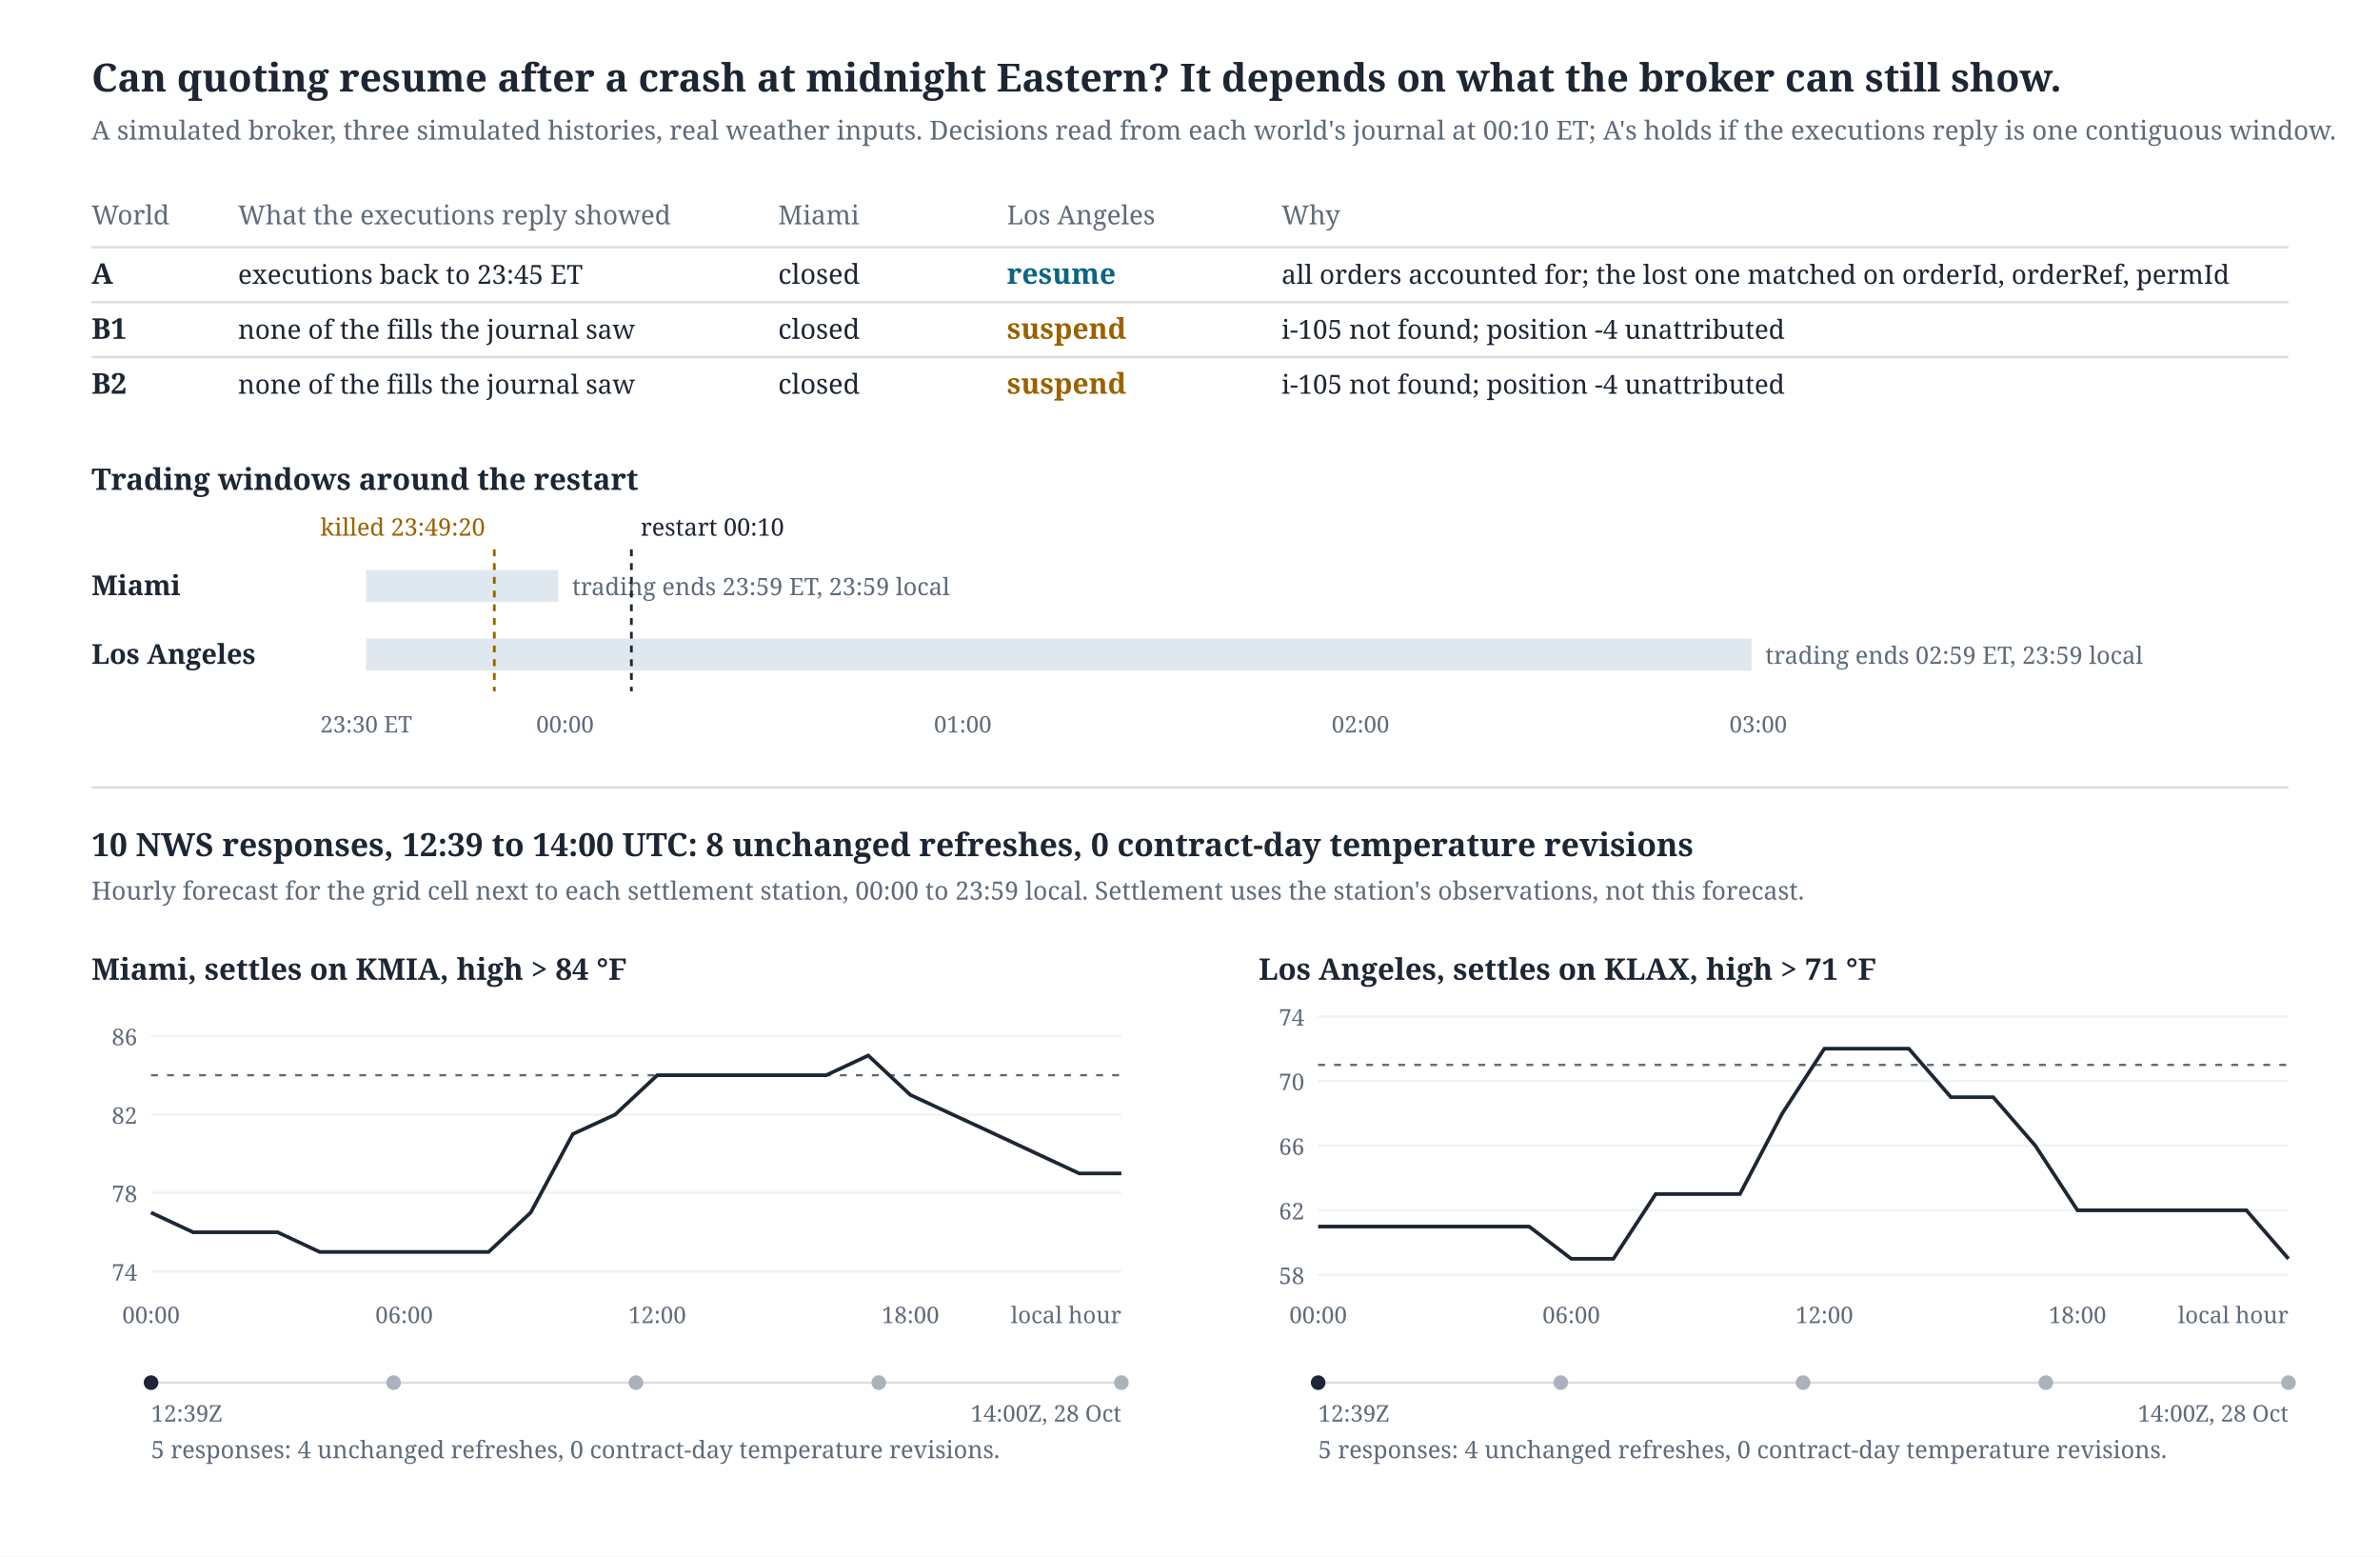
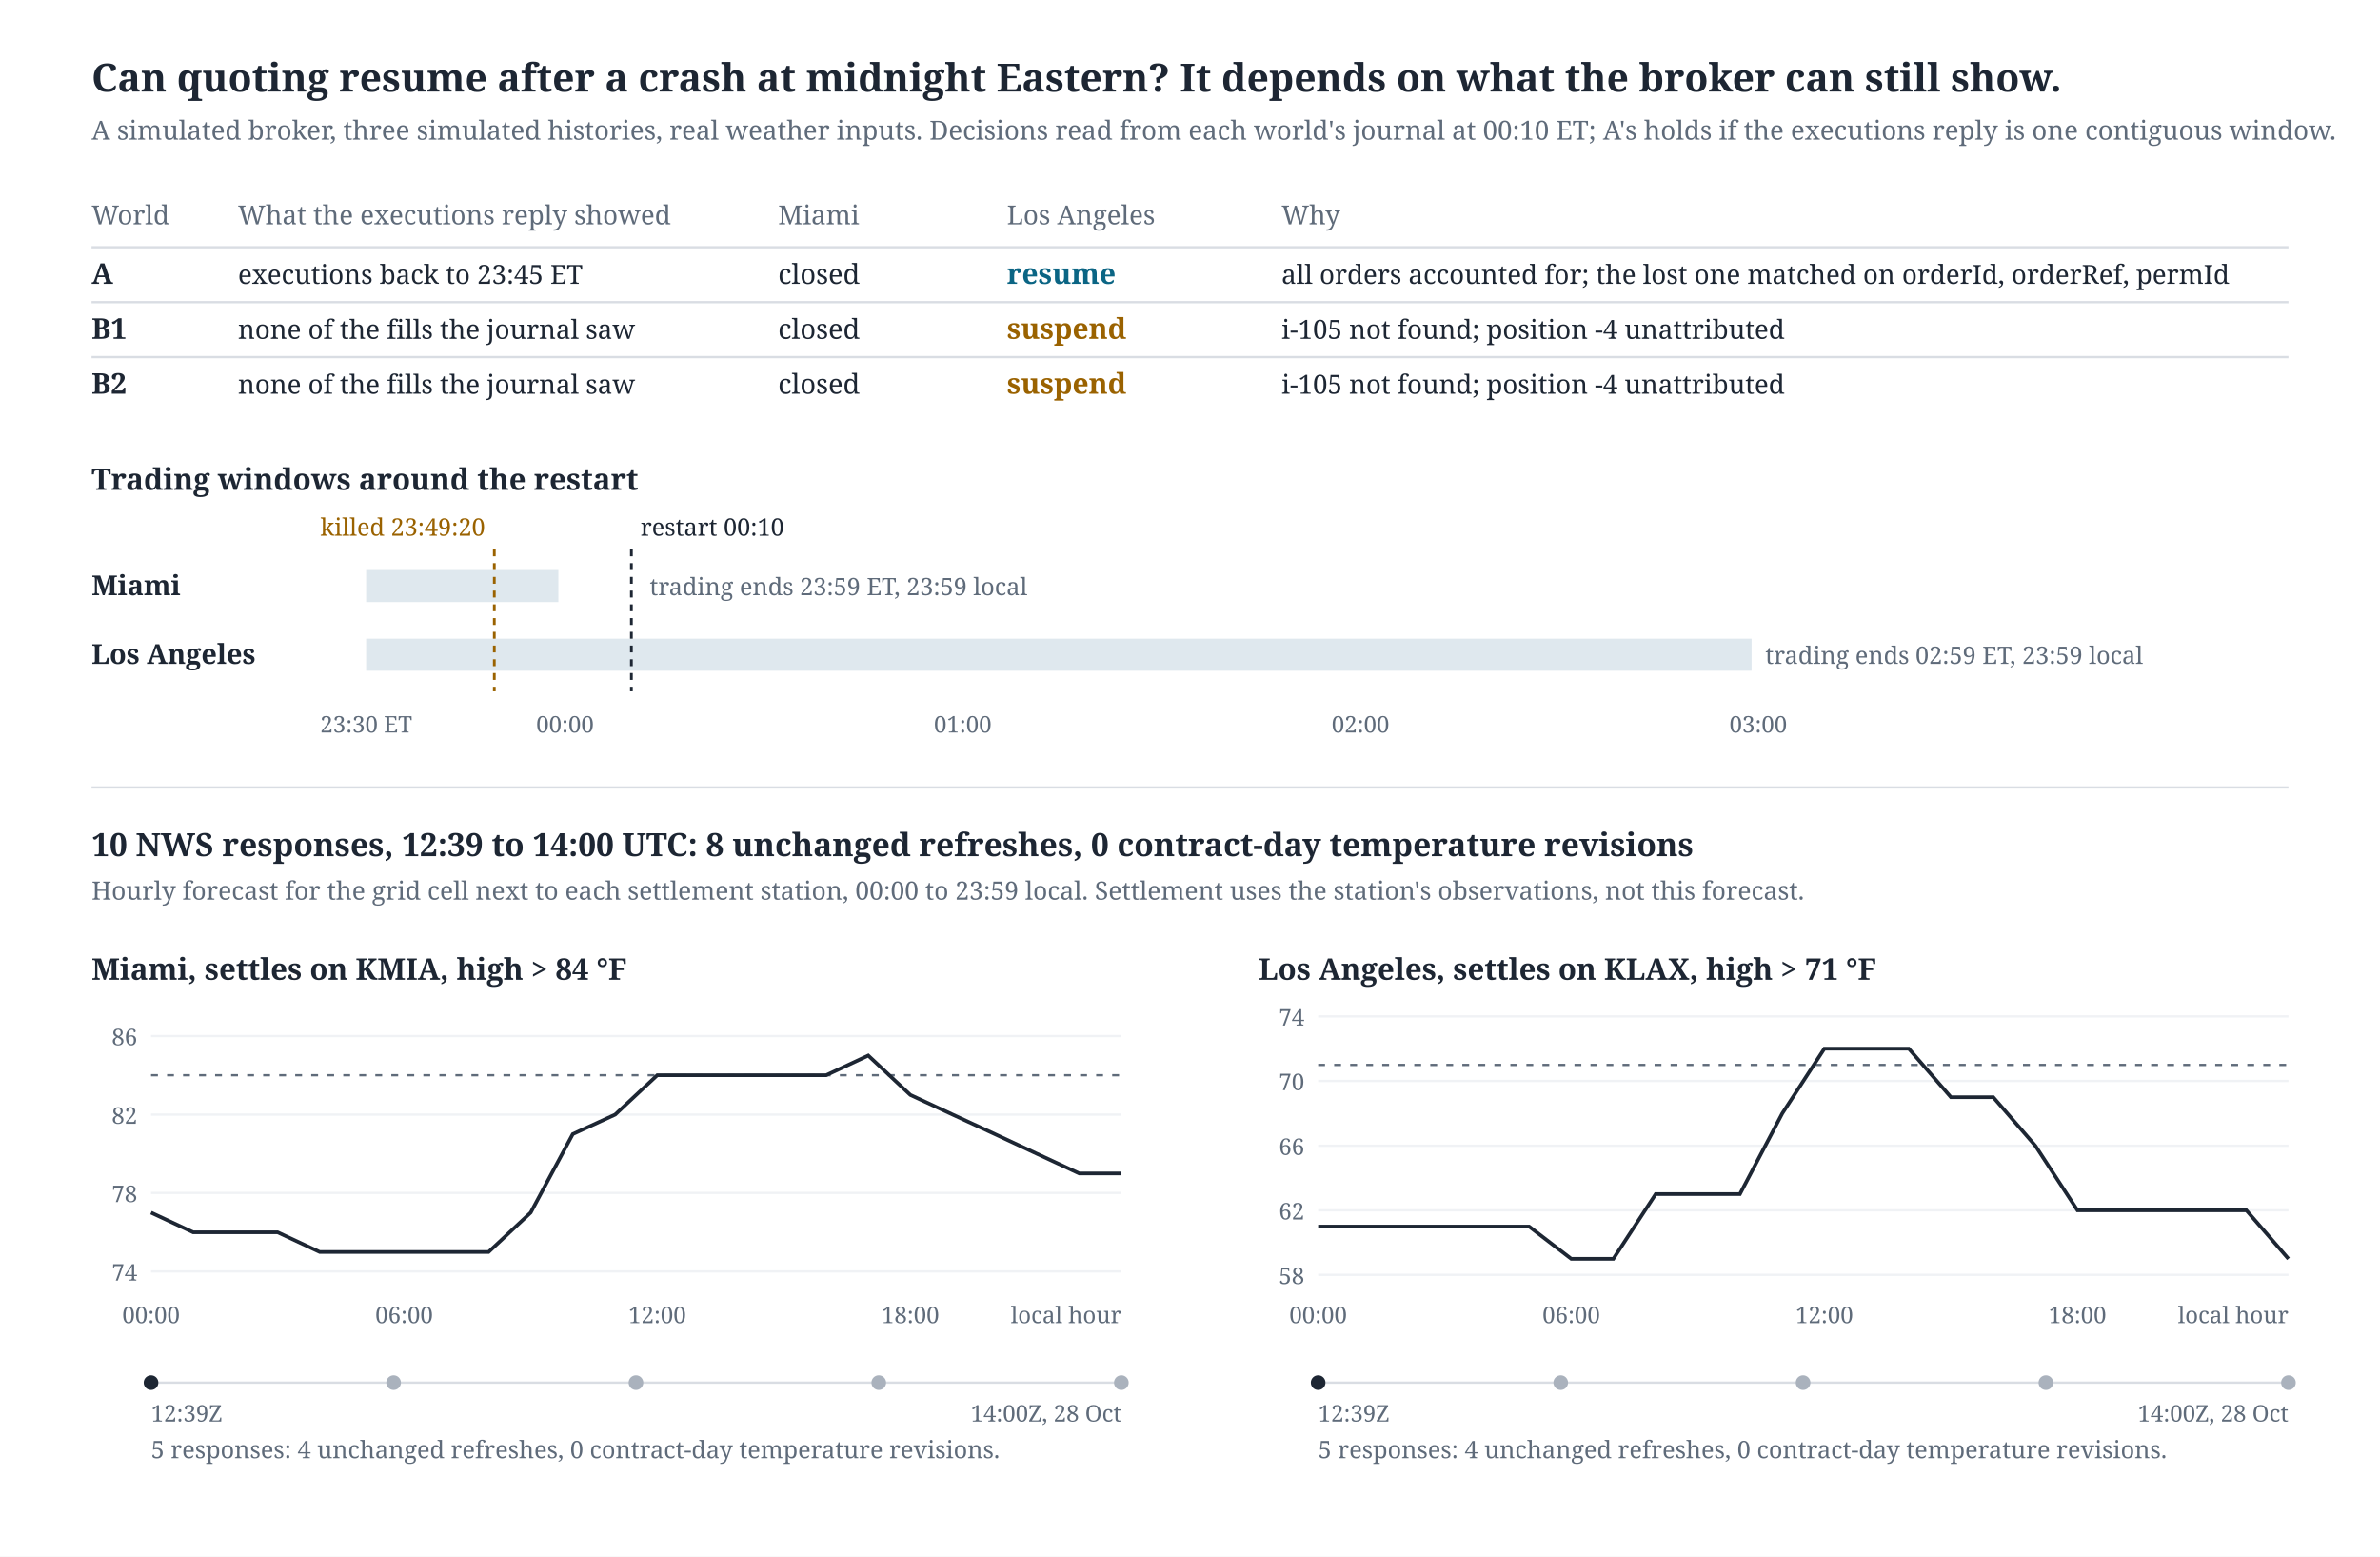
<svg xmlns="http://www.w3.org/2000/svg" viewBox="0 0 1040 680" width="1040" height="680" font-family="Charter, 'Bitstream Charter', 'Iowan Old Style', Georgia, serif">
  <rect width="1040" height="680" fill="#ffffff" />
  <text x="40.0" y="40.0" font-size="17" fill="#1d2633" text-anchor="start" font-weight="bold">Can quoting resume after a crash at midnight Eastern? It depends on what the broker can still show.</text>
  <text x="40.0" y="61.0" font-size="11.5" fill="#5f6b7a" text-anchor="start" font-weight="normal">A simulated broker, three simulated histories, real weather inputs. Decisions read from each world's journal at 00:10 ET; A's holds if the executions reply is one contiguous window.</text>
  <text x="40.0" y="98.0" font-size="11.5" fill="#5f6b7a" text-anchor="start" font-weight="normal">World</text>
  <text x="104.0" y="98.0" font-size="11.5" fill="#5f6b7a" text-anchor="start" font-weight="normal">What the executions reply showed</text>
  <text x="340.0" y="98.0" font-size="11.5" fill="#5f6b7a" text-anchor="start" font-weight="normal">Miami</text>
  <text x="440.0" y="98.0" font-size="11.5" fill="#5f6b7a" text-anchor="start" font-weight="normal">Los Angeles</text>
  <text x="560.0" y="98.0" font-size="11.5" fill="#5f6b7a" text-anchor="start" font-weight="normal">Why</text>
  <line x1="40.0" y1="108.0" x2="1000.0" y2="108.0" stroke="#d9dde3" stroke-width="1" />
  <text x="40.0" y="124.0" font-size="12.5" fill="#1d2633" text-anchor="start" font-weight="bold">A</text>
  <text x="104.0" y="124.0" font-size="11.5" fill="#1d2633" text-anchor="start" font-weight="normal">executions back to 23:45 ET</text>
  <text x="340.0" y="124.0" font-size="12" fill="#1d2633" text-anchor="start" font-weight="normal">closed</text>
  <text x="440.0" y="124.0" font-size="12.5" fill="#0b6584" text-anchor="start" font-weight="bold">resume</text>
  <text x="560.0" y="124.0" font-size="11.5" fill="#1d2633" text-anchor="start" font-weight="normal">all orders accounted for; the lost one matched on orderId, orderRef, permId</text>
  <line x1="40.0" y1="132.0" x2="1000.0" y2="132.0" stroke="#d9dde3" stroke-width="1" />
  <text x="40.0" y="148.0" font-size="12.5" fill="#1d2633" text-anchor="start" font-weight="bold">B1</text>
  <text x="104.0" y="148.0" font-size="11.5" fill="#1d2633" text-anchor="start" font-weight="normal">none of the fills the journal saw</text>
  <text x="340.0" y="148.0" font-size="12" fill="#1d2633" text-anchor="start" font-weight="normal">closed</text>
  <text x="440.0" y="148.0" font-size="12.5" fill="#9a6200" text-anchor="start" font-weight="bold">suspend</text>
  <text x="560.0" y="148.0" font-size="11.5" fill="#1d2633" text-anchor="start" font-weight="normal">i-105 not found; position -4 unattributed</text>
  <line x1="40.0" y1="156.0" x2="1000.0" y2="156.0" stroke="#d9dde3" stroke-width="1" />
  <text x="40.0" y="172.0" font-size="12.5" fill="#1d2633" text-anchor="start" font-weight="bold">B2</text>
  <text x="104.0" y="172.0" font-size="11.5" fill="#1d2633" text-anchor="start" font-weight="normal">none of the fills the journal saw</text>
  <text x="340.0" y="172.0" font-size="12" fill="#1d2633" text-anchor="start" font-weight="normal">closed</text>
  <text x="440.0" y="172.0" font-size="12.5" fill="#9a6200" text-anchor="start" font-weight="bold">suspend</text>
  <text x="560.0" y="172.0" font-size="11.5" fill="#1d2633" text-anchor="start" font-weight="normal">i-105 not found; position -4 unattributed</text>
  <text x="40.0" y="214.0" font-size="13" fill="#1d2633" text-anchor="start" font-weight="bold">Trading windows around the restart</text>
  <text x="40.0" y="260.0" font-size="12" fill="#1d2633" text-anchor="start" font-weight="bold">Miami</text>
  <rect x="160.0" y="249" width="84.0" height="14" fill="#dfe8ee" />
-   <text x="250.0" y="260.0" font-size="10.5" fill="#5f6b7a" text-anchor="start" font-weight="normal">trading ends 23:59 ET, 23:59 local</text>
+   <text x="283.9" y="260.0" font-size="10.5" fill="#5f6b7a" text-anchor="start" font-weight="normal">trading ends 23:59 ET, 23:59 local</text>
  <text x="40.0" y="290.0" font-size="12" fill="#1d2633" text-anchor="start" font-weight="bold">Los Angeles</text>
  <rect x="160.0" y="279" width="605.4" height="14" fill="#dfe8ee" />
  <text x="771.4" y="290.0" font-size="10.5" fill="#5f6b7a" text-anchor="start" font-weight="normal">trading ends 02:59 ET, 23:59 local</text>
  <line x1="216.0" y1="240.0" x2="216.0" y2="302.0" stroke="#9a6200" stroke-width="1.2" stroke-dasharray="3 3" />
  <text x="212.0" y="234.0" font-size="10.5" fill="#9a6200" text-anchor="end" font-weight="normal">killed 23:49:20</text>
  <line x1="275.9" y1="240.0" x2="275.9" y2="302.0" stroke="#1d2633" stroke-width="1.2" stroke-dasharray="3 3" />
  <text x="279.9" y="234.0" font-size="10.5" fill="#1d2633" text-anchor="start" font-weight="normal">restart 00:10</text>
  <text x="246.9" y="320.0" font-size="10" fill="#5f6b7a" text-anchor="middle" font-weight="normal">00:00</text>
  <text x="420.7" y="320.0" font-size="10" fill="#5f6b7a" text-anchor="middle" font-weight="normal">01:00</text>
  <text x="594.5" y="320.0" font-size="10" fill="#5f6b7a" text-anchor="middle" font-weight="normal">02:00</text>
  <text x="768.3" y="320.0" font-size="10" fill="#5f6b7a" text-anchor="middle" font-weight="normal">03:00</text>
  <text x="160.0" y="320.0" font-size="10" fill="#5f6b7a" text-anchor="middle" font-weight="normal">23:30 ET</text>
  <line x1="40.0" y1="344.0" x2="1000.0" y2="344.0" stroke="#d9dde3" stroke-width="1" />
  <text x="40.0" y="374.0" font-size="14" fill="#1d2633" text-anchor="start" font-weight="bold">10 NWS responses, 12:39 to 14:00 UTC: 8 unchanged refreshes, 0 contract-day temperature revisions</text>
  <text x="40.0" y="393.0" font-size="11" fill="#5f6b7a" text-anchor="start" font-weight="normal">Hourly forecast for the grid cell next to each settlement station, 00:00 to 23:59 local. Settlement uses the station's observations, not this forecast.</text>
  <text x="40.0" y="428.0" font-size="13" fill="#1d2633" text-anchor="start" font-weight="bold">Miami, settles on KMIA, high &gt; 84 °F</text>
  <line x1="66.0" y1="555.4" x2="490.0" y2="555.4" stroke="#f0f2f5" stroke-width="1" />
  <text x="60.0" y="559.4" font-size="10" fill="#5f6b7a" text-anchor="end" font-weight="normal">74</text>
  <line x1="66.0" y1="521.1" x2="490.0" y2="521.1" stroke="#f0f2f5" stroke-width="1" />
  <text x="60.0" y="525.1" font-size="10" fill="#5f6b7a" text-anchor="end" font-weight="normal">78</text>
  <line x1="66.0" y1="486.9" x2="490.0" y2="486.9" stroke="#f0f2f5" stroke-width="1" />
  <text x="60.0" y="490.9" font-size="10" fill="#5f6b7a" text-anchor="end" font-weight="normal">82</text>
  <line x1="66.0" y1="452.6" x2="490.0" y2="452.6" stroke="#f0f2f5" stroke-width="1" />
  <text x="60.0" y="456.6" font-size="10" fill="#5f6b7a" text-anchor="end" font-weight="normal">86</text>
  <line x1="66.0" y1="469.7" x2="490.0" y2="469.7" stroke="#5f6b7a" stroke-width="1" stroke-dasharray="3 4" />
  <polyline points="66.0,529.7 84.4,538.3 102.9,538.3 121.3,538.3 139.7,546.9 158.2,546.9 176.6,546.9 195.0,546.9 213.5,546.9 231.9,529.7 250.3,495.4 268.8,486.9 287.2,469.7 305.7,469.7 324.1,469.7 342.5,469.7 361.0,469.7 379.4,461.1 397.8,478.3 416.3,486.9 434.7,495.4 453.1,504.0 471.6,512.6 490.0,512.6" fill="none" stroke="#1d2633" stroke-width="1.6" />
  <text x="66.0" y="578.0" font-size="10" fill="#5f6b7a" text-anchor="middle" font-weight="normal">00:00</text>
  <text x="176.6" y="578.0" font-size="10" fill="#5f6b7a" text-anchor="middle" font-weight="normal">06:00</text>
  <text x="287.2" y="578.0" font-size="10" fill="#5f6b7a" text-anchor="middle" font-weight="normal">12:00</text>
  <text x="397.8" y="578.0" font-size="10" fill="#5f6b7a" text-anchor="middle" font-weight="normal">18:00</text>
  <text x="490.0" y="578.0" font-size="10" fill="#5f6b7a" text-anchor="end" font-weight="normal">local hour</text>
  <line x1="66.0" y1="604.0" x2="490.0" y2="604.0" stroke="#d9dde3" stroke-width="1" />
  <circle cx="66.0" cy="604.0" r="3.2" fill="#1d2633" />
  <circle cx="172.0" cy="604.0" r="3.2" fill="#aab2bd" />
  <circle cx="277.9" cy="604.0" r="3.2" fill="#aab2bd" />
  <circle cx="384.0" cy="604.0" r="3.2" fill="#aab2bd" />
  <circle cx="490.0" cy="604.0" r="3.2" fill="#aab2bd" />
  <text x="66.0" y="621.0" font-size="10" fill="#5f6b7a" text-anchor="start" font-weight="normal">12:39Z</text>
  <text x="490.0" y="621.0" font-size="10" fill="#5f6b7a" text-anchor="end" font-weight="normal">14:00Z, 28 Oct</text>
  <text x="66.0" y="637.0" font-size="10.5" fill="#5f6b7a" text-anchor="start" font-weight="normal">5 responses: 4 unchanged refreshes, 0 contract-day temperature revisions.</text>
  <text x="550.0" y="428.0" font-size="13" fill="#1d2633" text-anchor="start" font-weight="bold">Los Angeles, settles on KLAX, high &gt; 71 °F</text>
  <line x1="576.0" y1="556.9" x2="1000.0" y2="556.9" stroke="#f0f2f5" stroke-width="1" />
  <text x="570.0" y="560.9" font-size="10" fill="#5f6b7a" text-anchor="end" font-weight="normal">58</text>
  <line x1="576.0" y1="528.7" x2="1000.0" y2="528.7" stroke="#f0f2f5" stroke-width="1" />
  <text x="570.0" y="532.7" font-size="10" fill="#5f6b7a" text-anchor="end" font-weight="normal">62</text>
  <line x1="576.0" y1="500.5" x2="1000.0" y2="500.5" stroke="#f0f2f5" stroke-width="1" />
  <text x="570.0" y="504.5" font-size="10" fill="#5f6b7a" text-anchor="end" font-weight="normal">66</text>
  <line x1="576.0" y1="472.2" x2="1000.0" y2="472.2" stroke="#f0f2f5" stroke-width="1" />
  <text x="570.0" y="476.2" font-size="10" fill="#5f6b7a" text-anchor="end" font-weight="normal">70</text>
  <line x1="576.0" y1="444.0" x2="1000.0" y2="444.0" stroke="#f0f2f5" stroke-width="1" />
  <text x="570.0" y="448.0" font-size="10" fill="#5f6b7a" text-anchor="end" font-weight="normal">74</text>
  <line x1="576.0" y1="465.2" x2="1000.0" y2="465.2" stroke="#5f6b7a" stroke-width="1" stroke-dasharray="3 4" />
  <polyline points="576.0,535.8 594.4,535.8 612.9,535.8 631.3,535.8 649.7,535.8 668.2,535.8 686.6,549.9 705.0,549.9 723.5,521.6 741.9,521.6 760.3,521.6 778.8,486.4 797.2,458.1 815.7,458.1 834.1,458.1 852.5,479.3 871.0,479.3 889.4,500.5 907.8,528.7 926.3,528.7 944.7,528.7 963.1,528.7 981.6,528.7 1000.0,549.9" fill="none" stroke="#1d2633" stroke-width="1.6" />
  <text x="576.0" y="578.0" font-size="10" fill="#5f6b7a" text-anchor="middle" font-weight="normal">00:00</text>
  <text x="686.6" y="578.0" font-size="10" fill="#5f6b7a" text-anchor="middle" font-weight="normal">06:00</text>
  <text x="797.2" y="578.0" font-size="10" fill="#5f6b7a" text-anchor="middle" font-weight="normal">12:00</text>
  <text x="907.8" y="578.0" font-size="10" fill="#5f6b7a" text-anchor="middle" font-weight="normal">18:00</text>
  <text x="1000.0" y="578.0" font-size="10" fill="#5f6b7a" text-anchor="end" font-weight="normal">local hour</text>
  <line x1="576.0" y1="604.0" x2="1000.0" y2="604.0" stroke="#d9dde3" stroke-width="1" />
  <circle cx="576.0" cy="604.0" r="3.2" fill="#1d2633" />
  <circle cx="682.0" cy="604.0" r="3.2" fill="#aab2bd" />
  <circle cx="787.9" cy="604.0" r="3.2" fill="#aab2bd" />
  <circle cx="894.0" cy="604.0" r="3.2" fill="#aab2bd" />
  <circle cx="1000.0" cy="604.0" r="3.2" fill="#aab2bd" />
  <text x="576.0" y="621.0" font-size="10" fill="#5f6b7a" text-anchor="start" font-weight="normal">12:39Z</text>
  <text x="1000.0" y="621.0" font-size="10" fill="#5f6b7a" text-anchor="end" font-weight="normal">14:00Z, 28 Oct</text>
  <text x="576.0" y="637.0" font-size="10.5" fill="#5f6b7a" text-anchor="start" font-weight="normal">5 responses: 4 unchanged refreshes, 0 contract-day temperature revisions.</text>
</svg>
